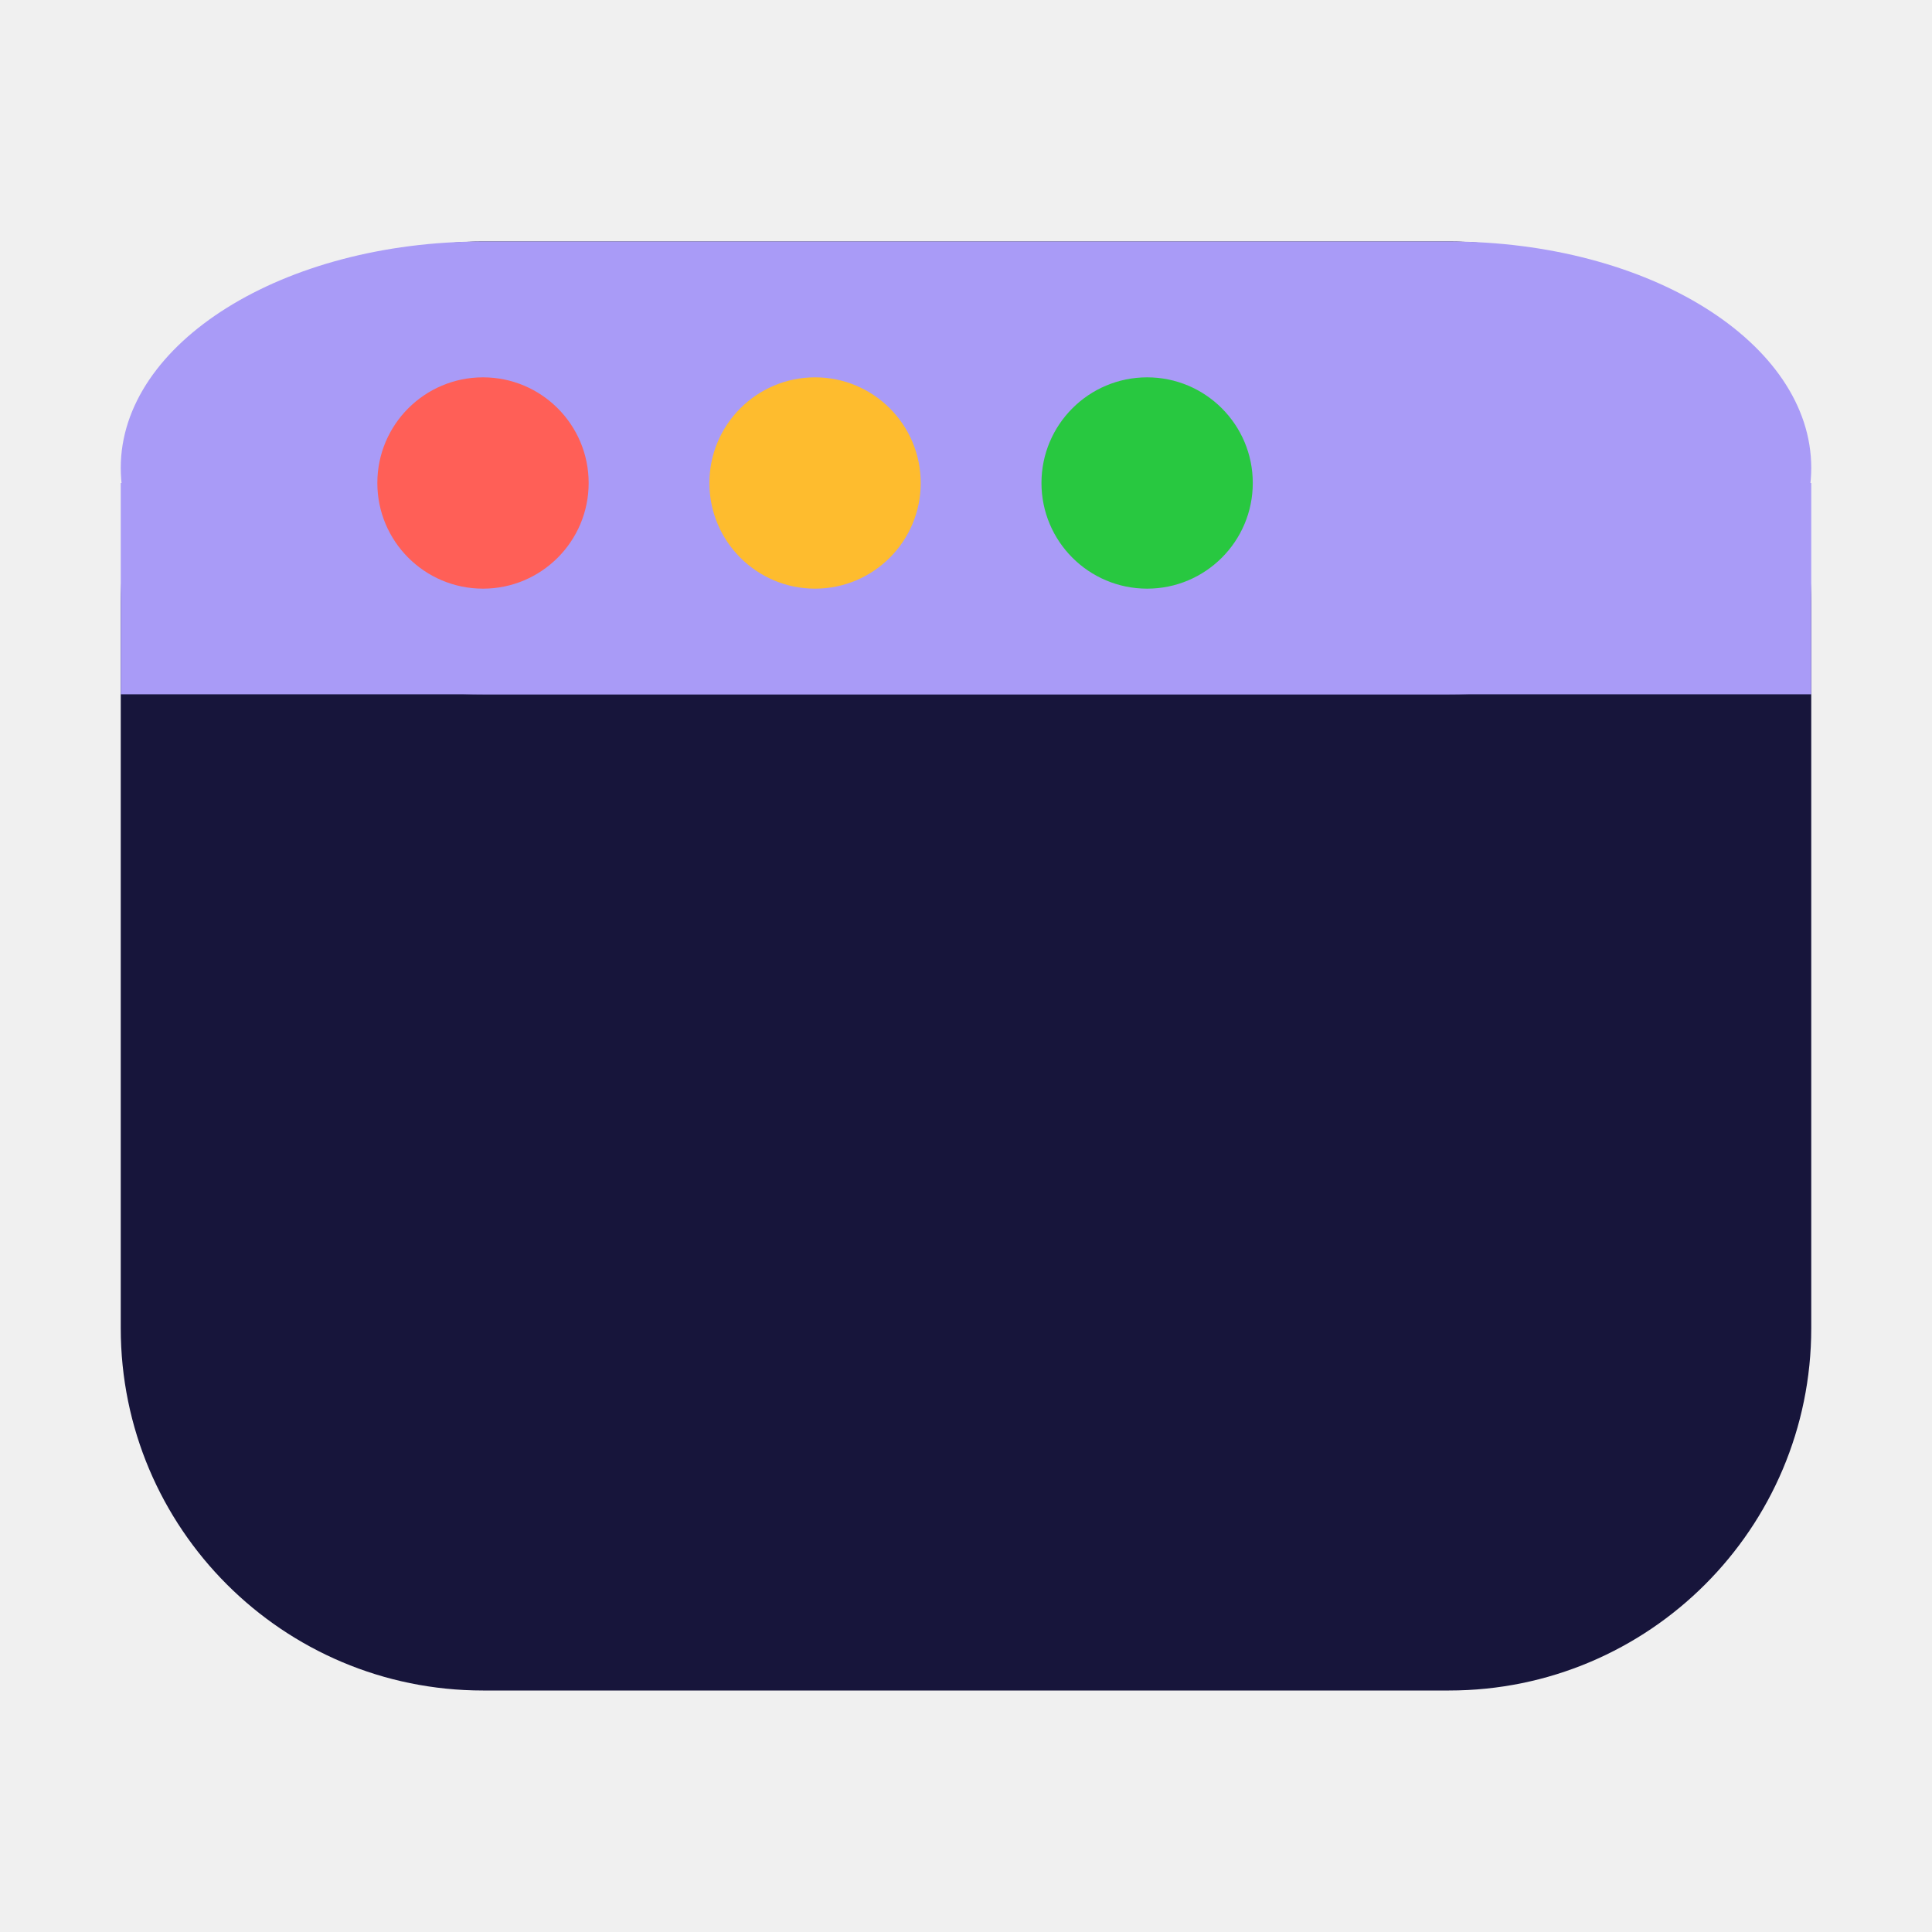
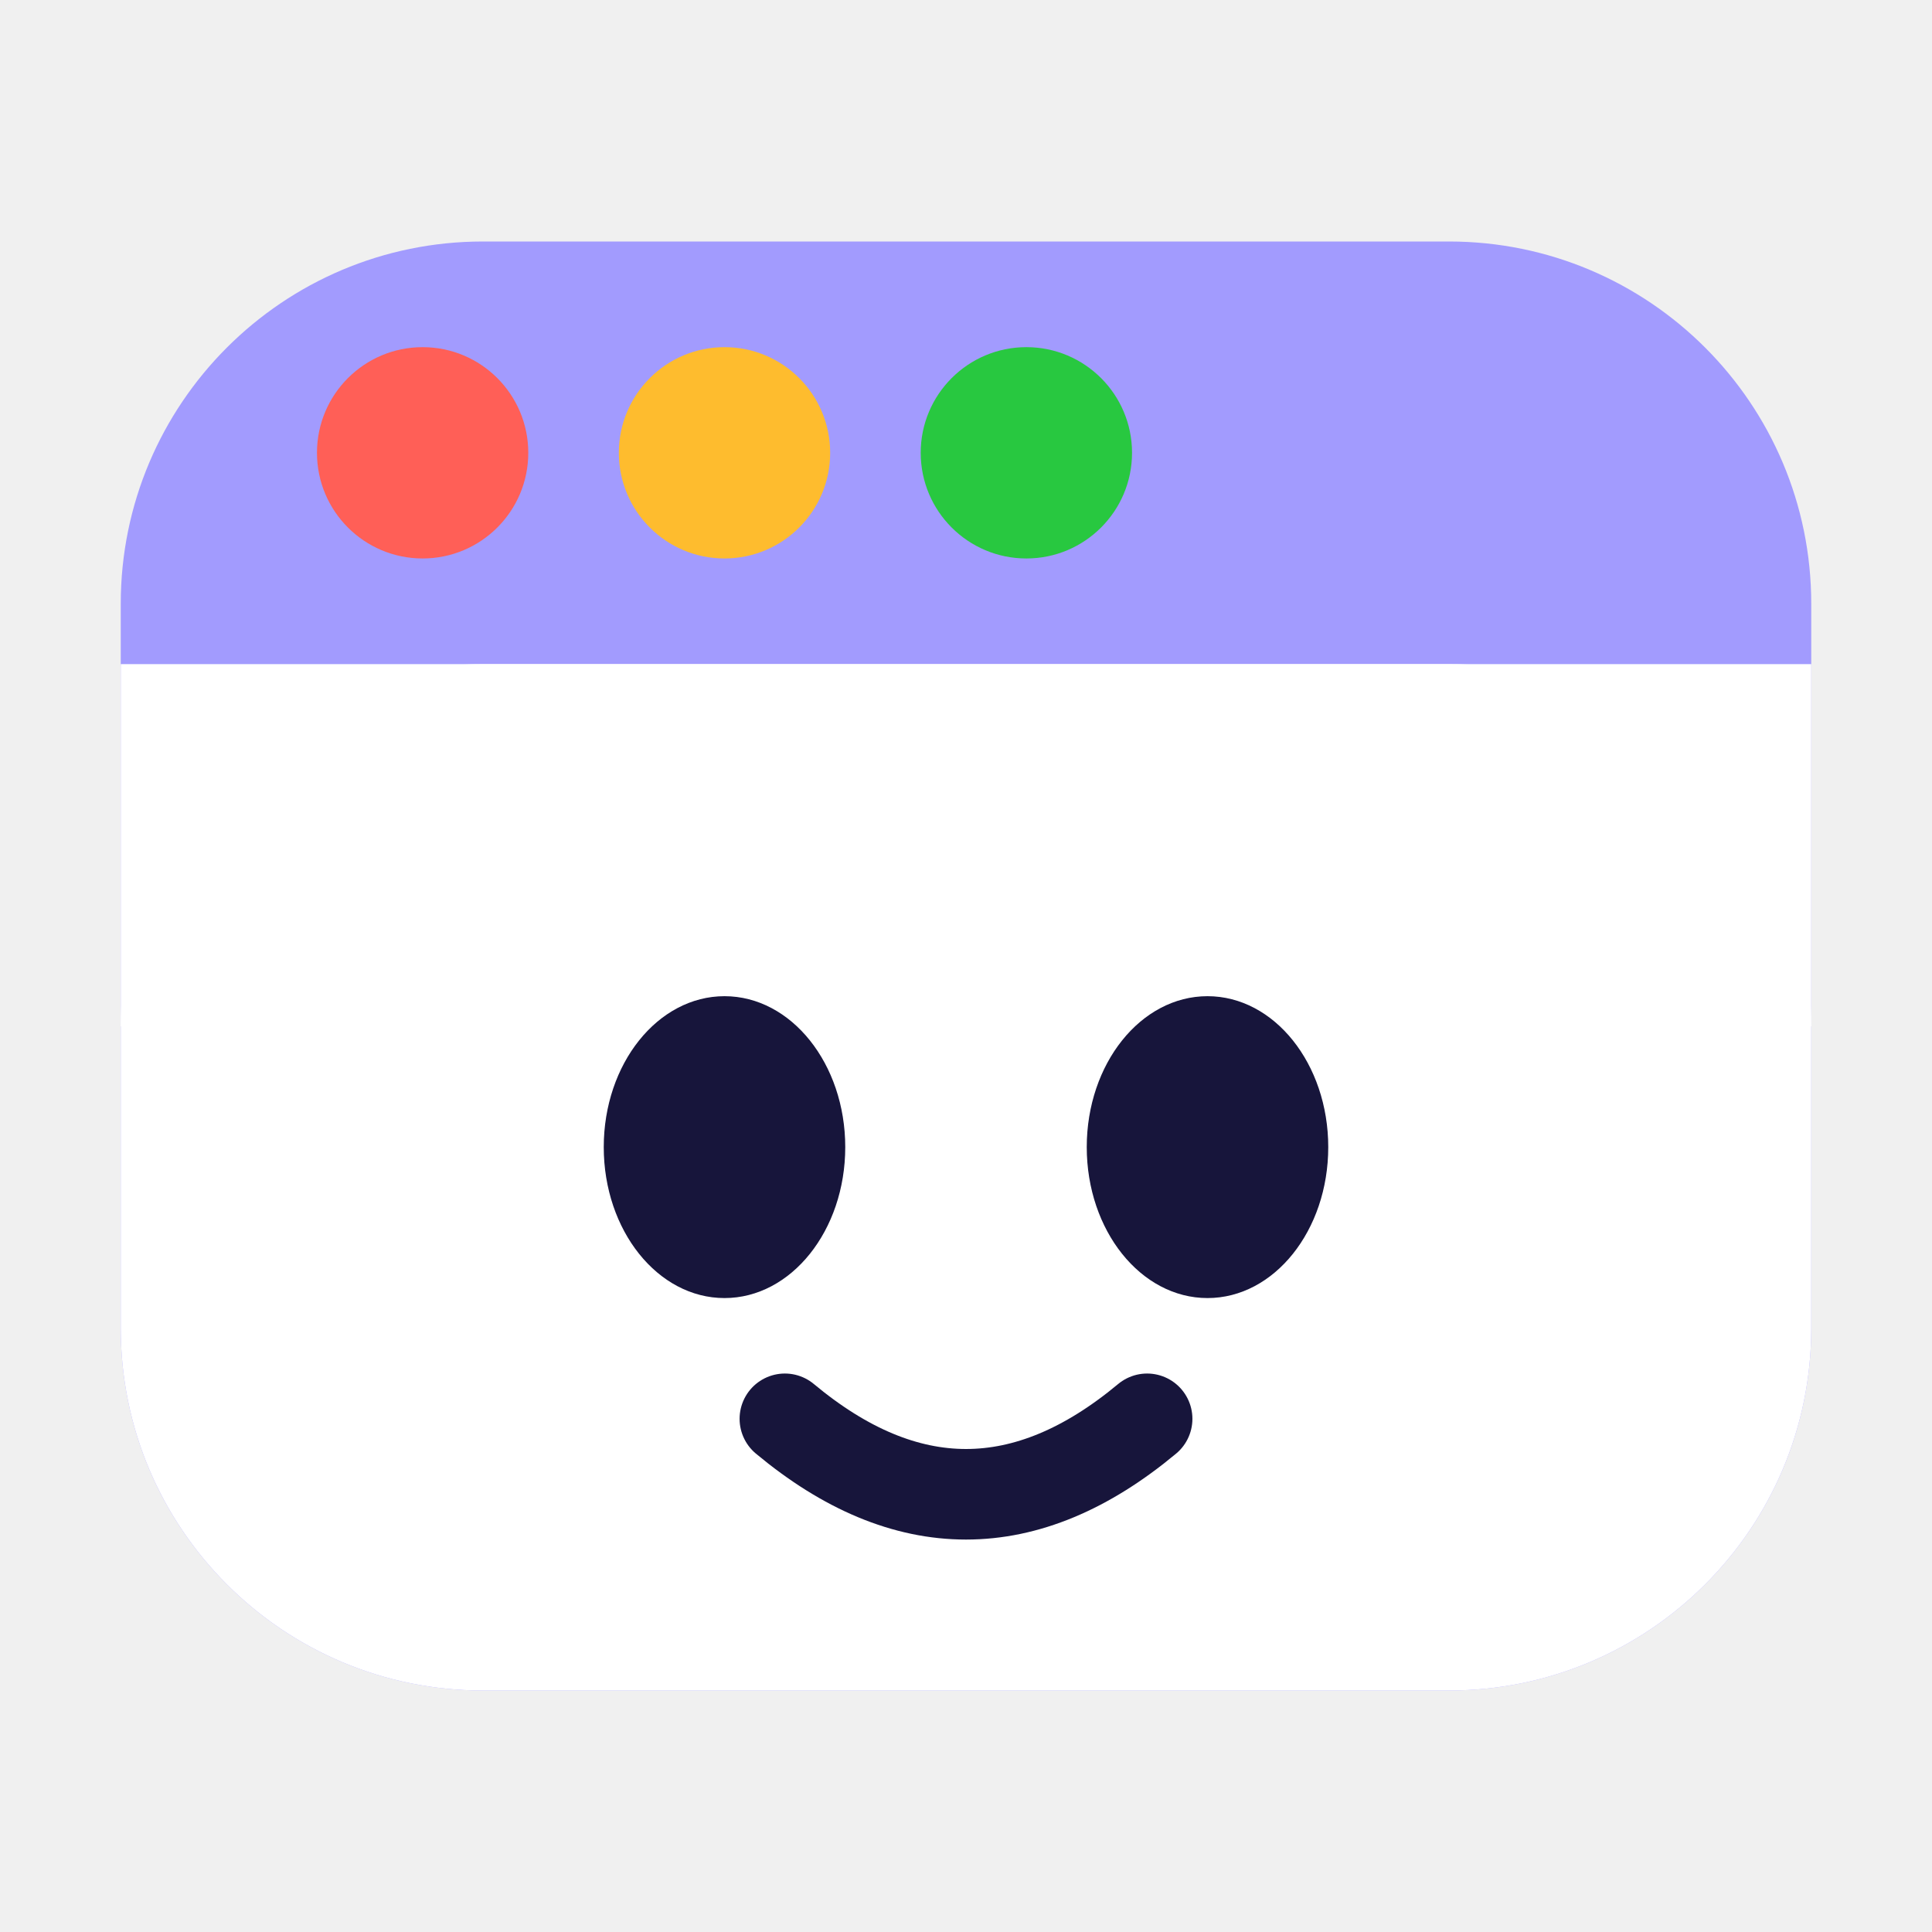
<svg xmlns="http://www.w3.org/2000/svg" viewBox="0 0 64 64">
-   <rect x="4" y="8" width="56" height="48" rx="12" fill="#17153B" />
-   <rect x="4" y="8" width="56" height="15" rx="12" fill="#A99BF7" />
-   <rect x="4" y="16" width="56" height="7" fill="#A99BF7" />
-   <circle cx="16" cy="16" r="3.5" fill="#FF5F57" />
-   <circle cx="27" cy="16" r="3.5" fill="#FEBC2E" />
-   <circle cx="38" cy="16" r="3.5" fill="#28C840" />
+   <rect x="4" y="8" width="56" height="48" rx="12" fill="#A29BFE" />
+   <rect x="4" y="22" width="56" height="34" rx="12" fill="#fff" />
+   <rect x="4" y="22" width="56" height="12" fill="#fff" />
+   <circle cx="14" cy="15" r="3.5" fill="#FF5F57" />
+   <circle cx="24" cy="15" r="3.5" fill="#FEBC2E" />
+   <circle cx="34" cy="15" r="3.5" fill="#28C840" />
+   <ellipse cx="24" cy="38" rx="4" ry="5" fill="#17153B" />
+   <ellipse cx="40" cy="38" rx="4" ry="5" fill="#17153B" />
+   <path d="M26 47 Q32 52 38 47" stroke="#17153B" stroke-width="3" fill="none" stroke-linecap="round" />
</svg>
